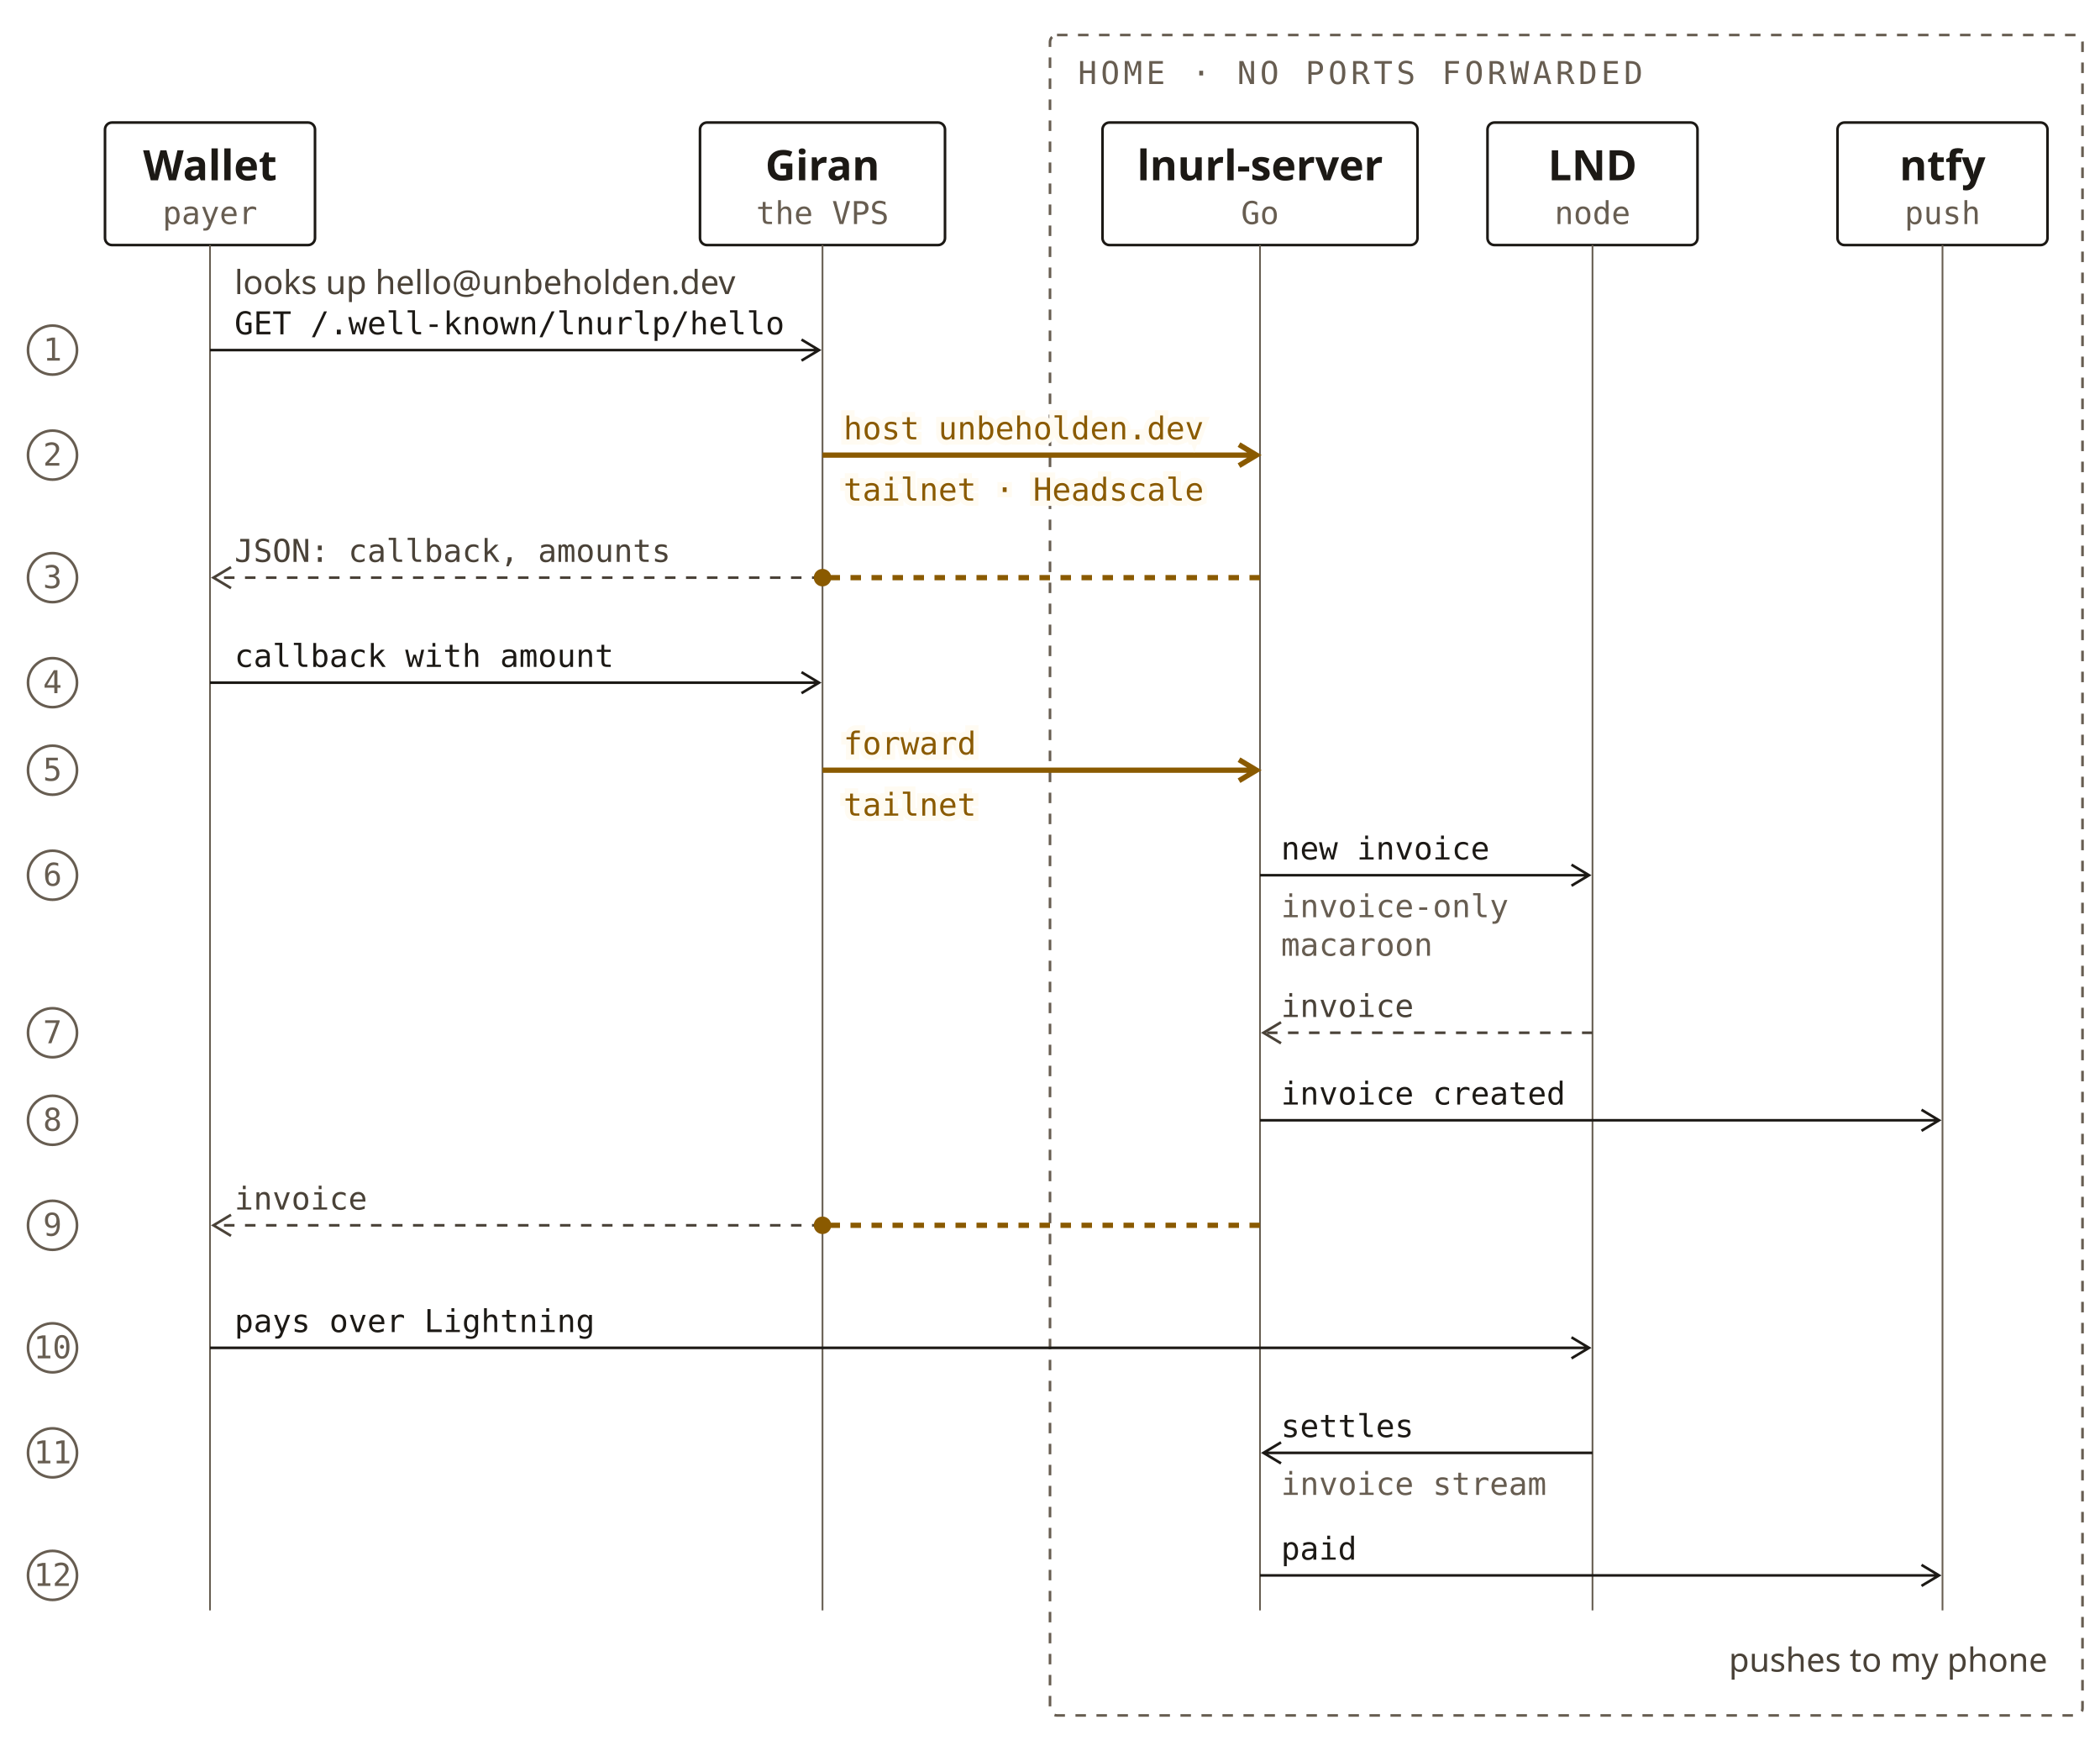
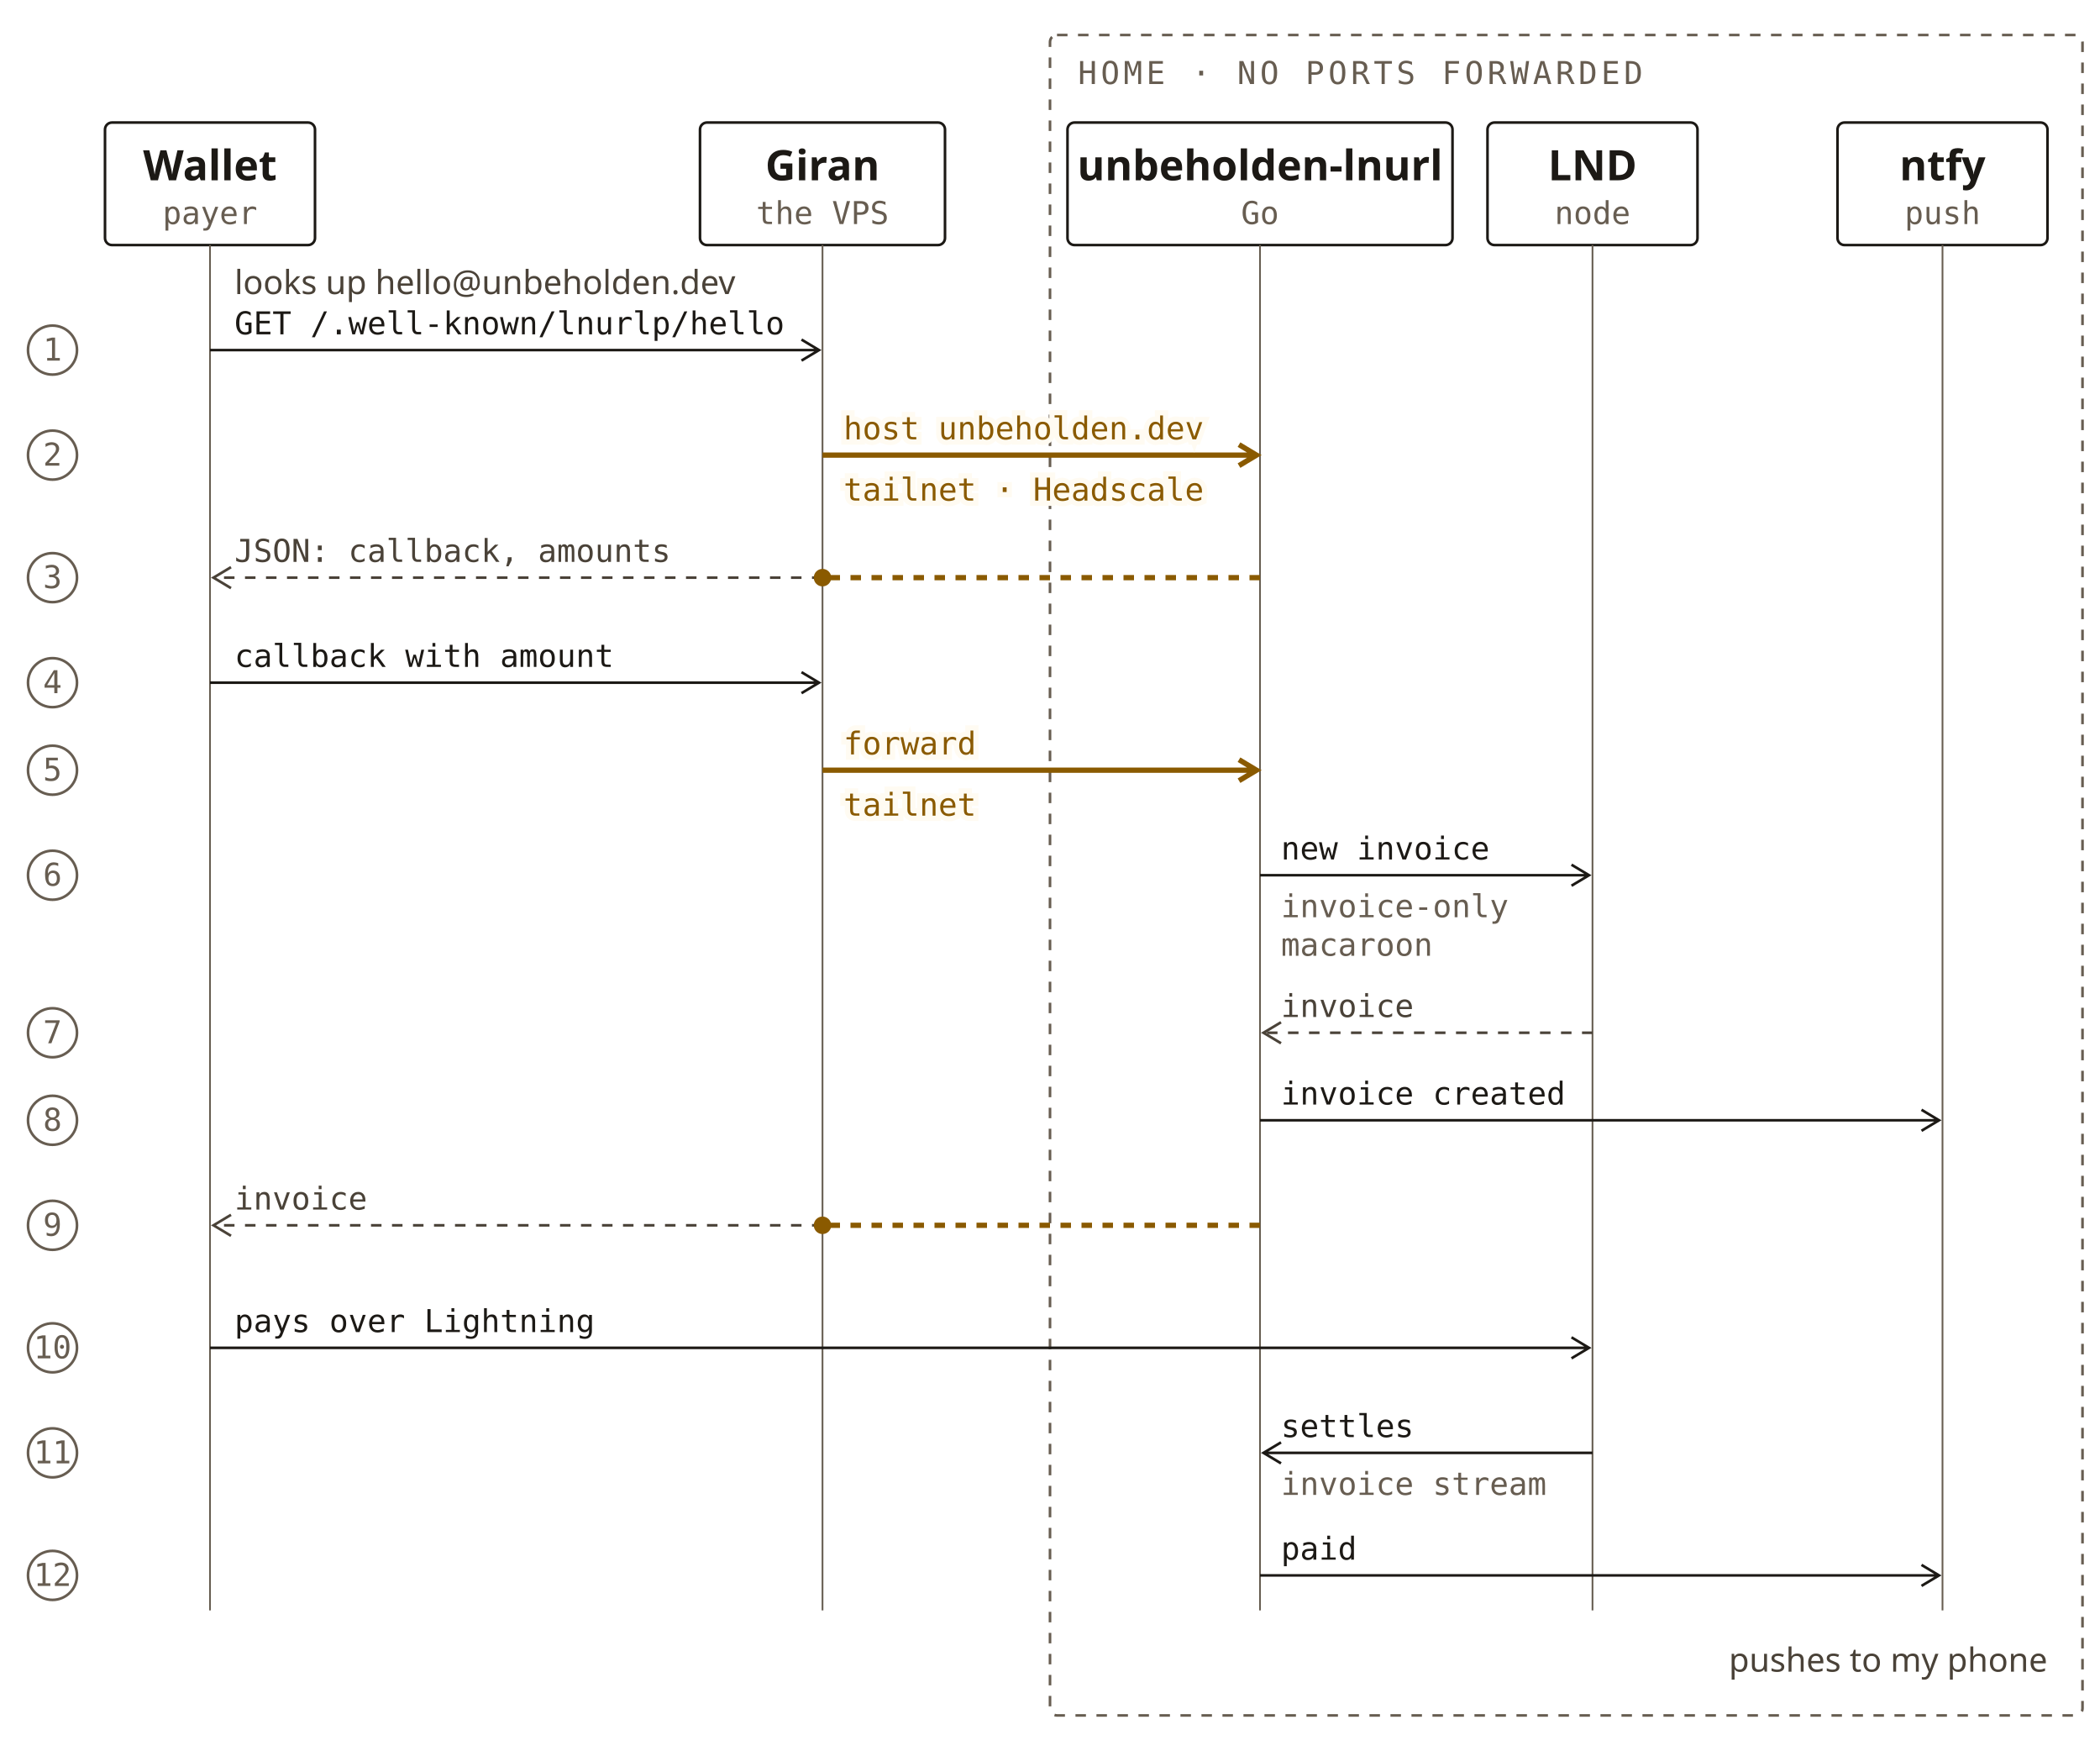
<svg xmlns="http://www.w3.org/2000/svg" viewBox="0 0 1200 1000" role="img" aria-labelledby="ln-title ln-desc" font-family="'IBM Plex Mono',ui-monospace,monospace" font-size="20" fill="none" stroke-width="1.5">
  <rect x="600" y="20" width="590" height="960" rx="4" stroke-dasharray="6 6" style="stroke:var(--faint,#675d51)" />
  <text x="616" y="48" font-size="18" letter-spacing="0.12em" style="fill:var(--faint,#675d51)">HOME · NO PORTS FORWARDED</text>
  <g style="stroke:var(--fg,#1c1915)">
    <rect x="60" y="70" width="120" height="70" rx="4" />
    <rect x="400" y="70" width="140" height="70" rx="4" />
-     <rect x="630" y="70" width="180" height="70" rx="4" />
+     <rect x="610" y="70" width="220" height="70" rx="4" />
    <rect x="850" y="70" width="120" height="70" rx="4" />
    <rect x="1050" y="70" width="120" height="70" rx="4" />
  </g>
  <g font-family="Rubik,sans-serif" font-size="24" font-weight="600" text-anchor="middle" style="fill:var(--fg,#1c1915)">
    <text x="120" y="103">Wallet</text>
    <text x="470" y="103">Giran</text>
-     <text x="720" y="103">lnurl-server</text>
+     <text x="720" y="103">unbeholden-lnurl</text>
    <text x="910" y="103">LND</text>
    <text x="1110" y="103">ntfy</text>
  </g>
  <g font-size="18" text-anchor="middle" style="fill:var(--faint,#675d51)">
    <text x="120" y="128">payer</text>
    <text x="470" y="128">the VPS</text>
    <text x="720" y="128">Go</text>
    <text x="910" y="128">node</text>
    <text x="1110" y="128">push</text>
  </g>
  <path d="M120 140V920M470 140V920M720 140V920M910 140V920M1110 140V920" stroke-width="1" style="stroke:var(--faint,#675d51)" />
  <g style="stroke:var(--faint,#675d51)">
    <circle cx="30" cy="200" r="14" />
    <circle cx="30" cy="260" r="14" />
    <circle cx="30" cy="330" r="14" />
    <circle cx="30" cy="390" r="14" />
    <circle cx="30" cy="440" r="14" />
    <circle cx="30" cy="500" r="14" />
    <circle cx="30" cy="590" r="14" />
    <circle cx="30" cy="640" r="14" />
    <circle cx="30" cy="700" r="14" />
    <circle cx="30" cy="770" r="14" />
    <circle cx="30" cy="830" r="14" />
    <circle cx="30" cy="900" r="14" />
  </g>
  <g font-size="18" text-anchor="middle" style="fill:var(--faint,#675d51)">
    <text x="30" y="206">1</text>
    <text x="30" y="266">2</text>
    <text x="30" y="336">3</text>
    <text x="30" y="396">4</text>
    <text x="30" y="446">5</text>
    <text x="30" y="506">6</text>
    <text x="30" y="596">7</text>
    <text x="30" y="646">8</text>
    <text x="30" y="706">9</text>
    <text x="30" y="776">10</text>
    <text x="30" y="836">11</text>
    <text x="30" y="906">12</text>
  </g>
  <text x="134" y="168" font-family="'Nunito Sans',sans-serif" font-size="19" style="fill:var(--dim,#4a4238)">looks up hello@unbeholden.dev</text>
  <g style="stroke:var(--fg,#1c1915)">
    <path d="M120 200H468M458 194L468 200L458 206" />
    <path d="M120 390H468M458 384L468 390L458 396" />
    <path d="M720 500H908M898 494L908 500L898 506" />
    <path d="M720 640H1108M1098 634L1108 640L1098 646" />
    <path d="M120 770H908M898 764L908 770L898 776" />
    <path d="M910 830H722M732 824L722 830L732 836" />
    <path d="M720 900H1108M1098 894L1108 900L1098 906" />
  </g>
  <g stroke-dasharray="6 6" style="stroke:var(--dim,#4a4238)">
    <path d="M470 330H122" />
    <path d="M910 590H722" />
    <path d="M470 700H122" />
  </g>
  <path d="M132 324L122 330L132 336M732 584L722 590L732 596M132 694L122 700L132 706" style="stroke:var(--dim,#4a4238)" />
  <path d="M720 330H470M720 700H470" stroke-width="3" stroke-dasharray="6 6" style="stroke:var(--amber,#8a5a00)" />
  <g style="fill:var(--amber,#8a5a00)">
    <circle cx="470" cy="330" r="5" />
    <circle cx="470" cy="700" r="5" />
  </g>
  <path d="M470 260H718M708 254L718 260L708 266M470 440H718M708 434L718 440L708 446" stroke-width="3" style="stroke:var(--amber,#8a5a00)" />
  <g font-size="18" style="fill:var(--fg,#1c1915)">
    <text x="134" y="191">GET /.well-known/lnurlp/hello</text>
    <text x="134" y="381">callback with amount</text>
    <text x="732" y="491">new invoice</text>
    <text x="732" y="631">invoice created</text>
    <text x="134" y="761">pays over Lightning</text>
    <text x="732" y="821">settles</text>
    <text x="732" y="891">paid</text>
  </g>
  <g font-size="18" style="fill:var(--dim,#4a4238)">
    <text x="134" y="321">JSON: callback, amounts</text>
    <text x="732" y="581">invoice</text>
    <text x="134" y="691">invoice</text>
  </g>
  <g font-size="18" stroke-width="6" paint-order="stroke" style="fill:var(--amber,#8a5a00);stroke:var(--panel,#fffbf2)">
    <text x="482" y="251">host unbeholden.dev</text>
    <text x="482" y="286">tailnet · Headscale</text>
    <text x="482" y="431">forward</text>
    <text x="482" y="466">tailnet</text>
  </g>
  <g font-size="18" style="fill:var(--faint,#675d51)">
    <text x="732" y="524">invoice-only</text>
    <text x="732" y="546">macaroon</text>
    <text x="732" y="854">invoice stream</text>
  </g>
  <text x="1170" y="955" text-anchor="end" font-family="'Nunito Sans',sans-serif" font-size="19" style="fill:var(--dim,#4a4238)">pushes to my phone</text>
</svg>
